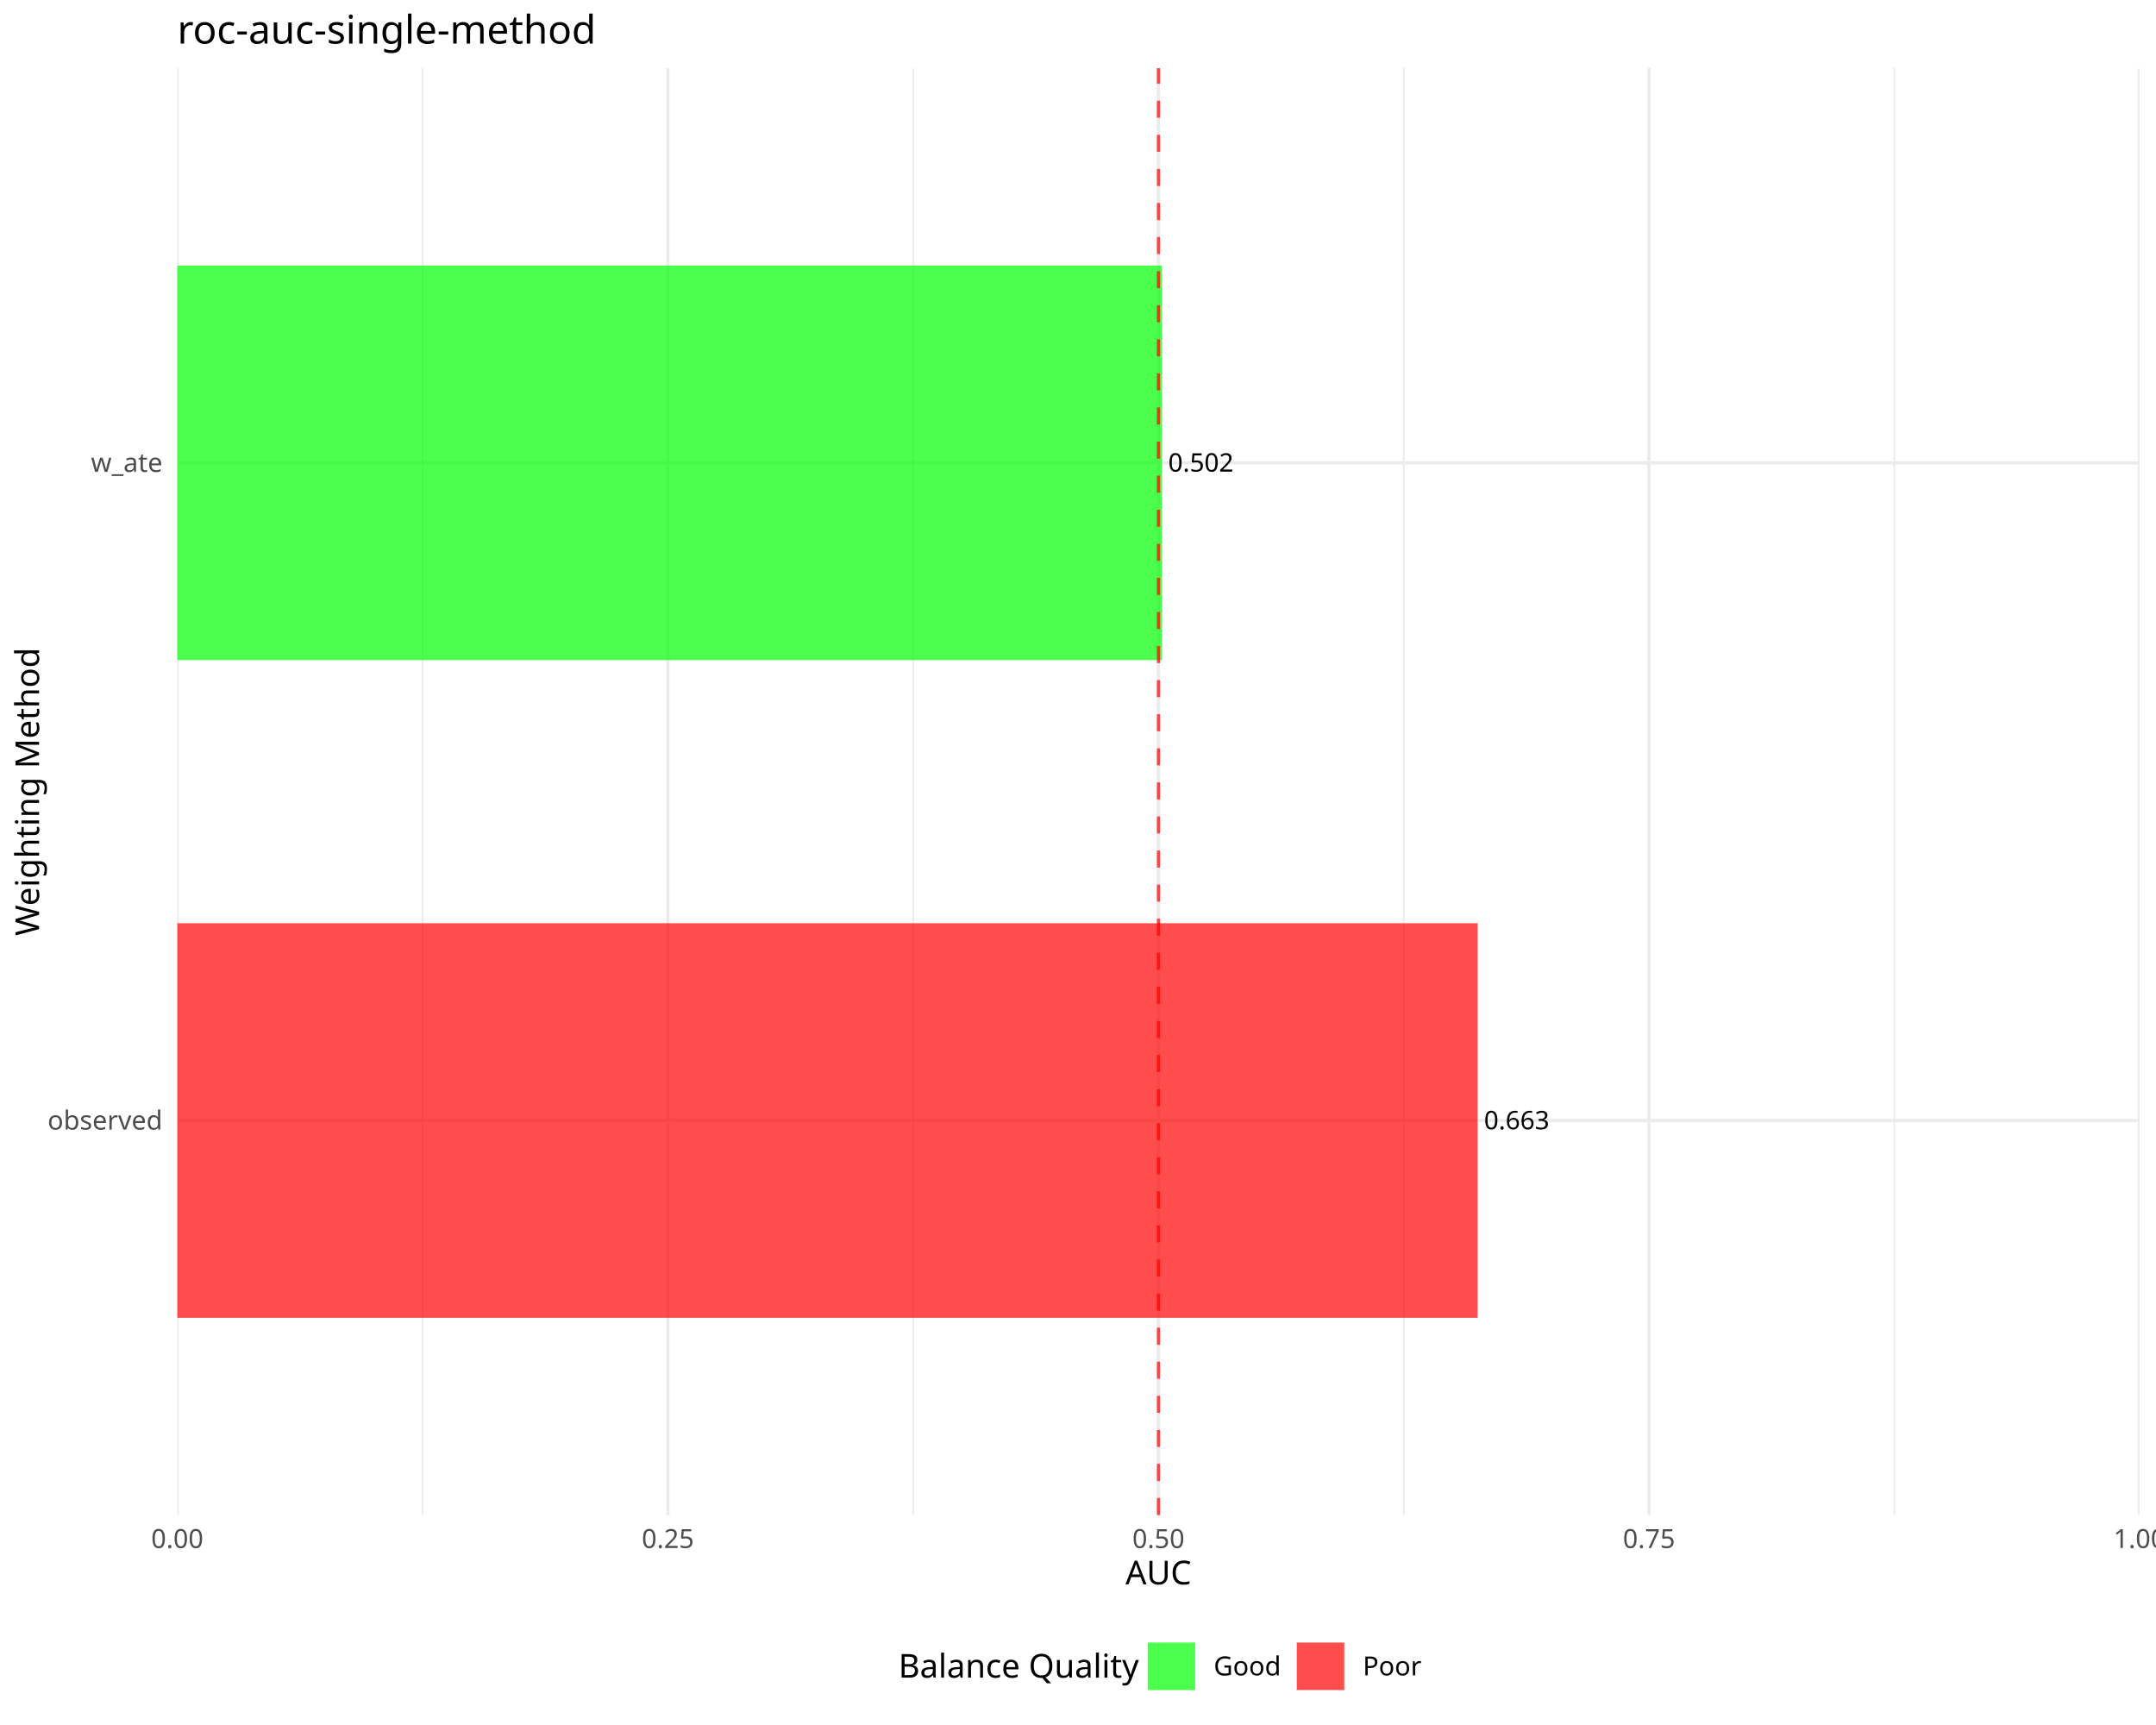
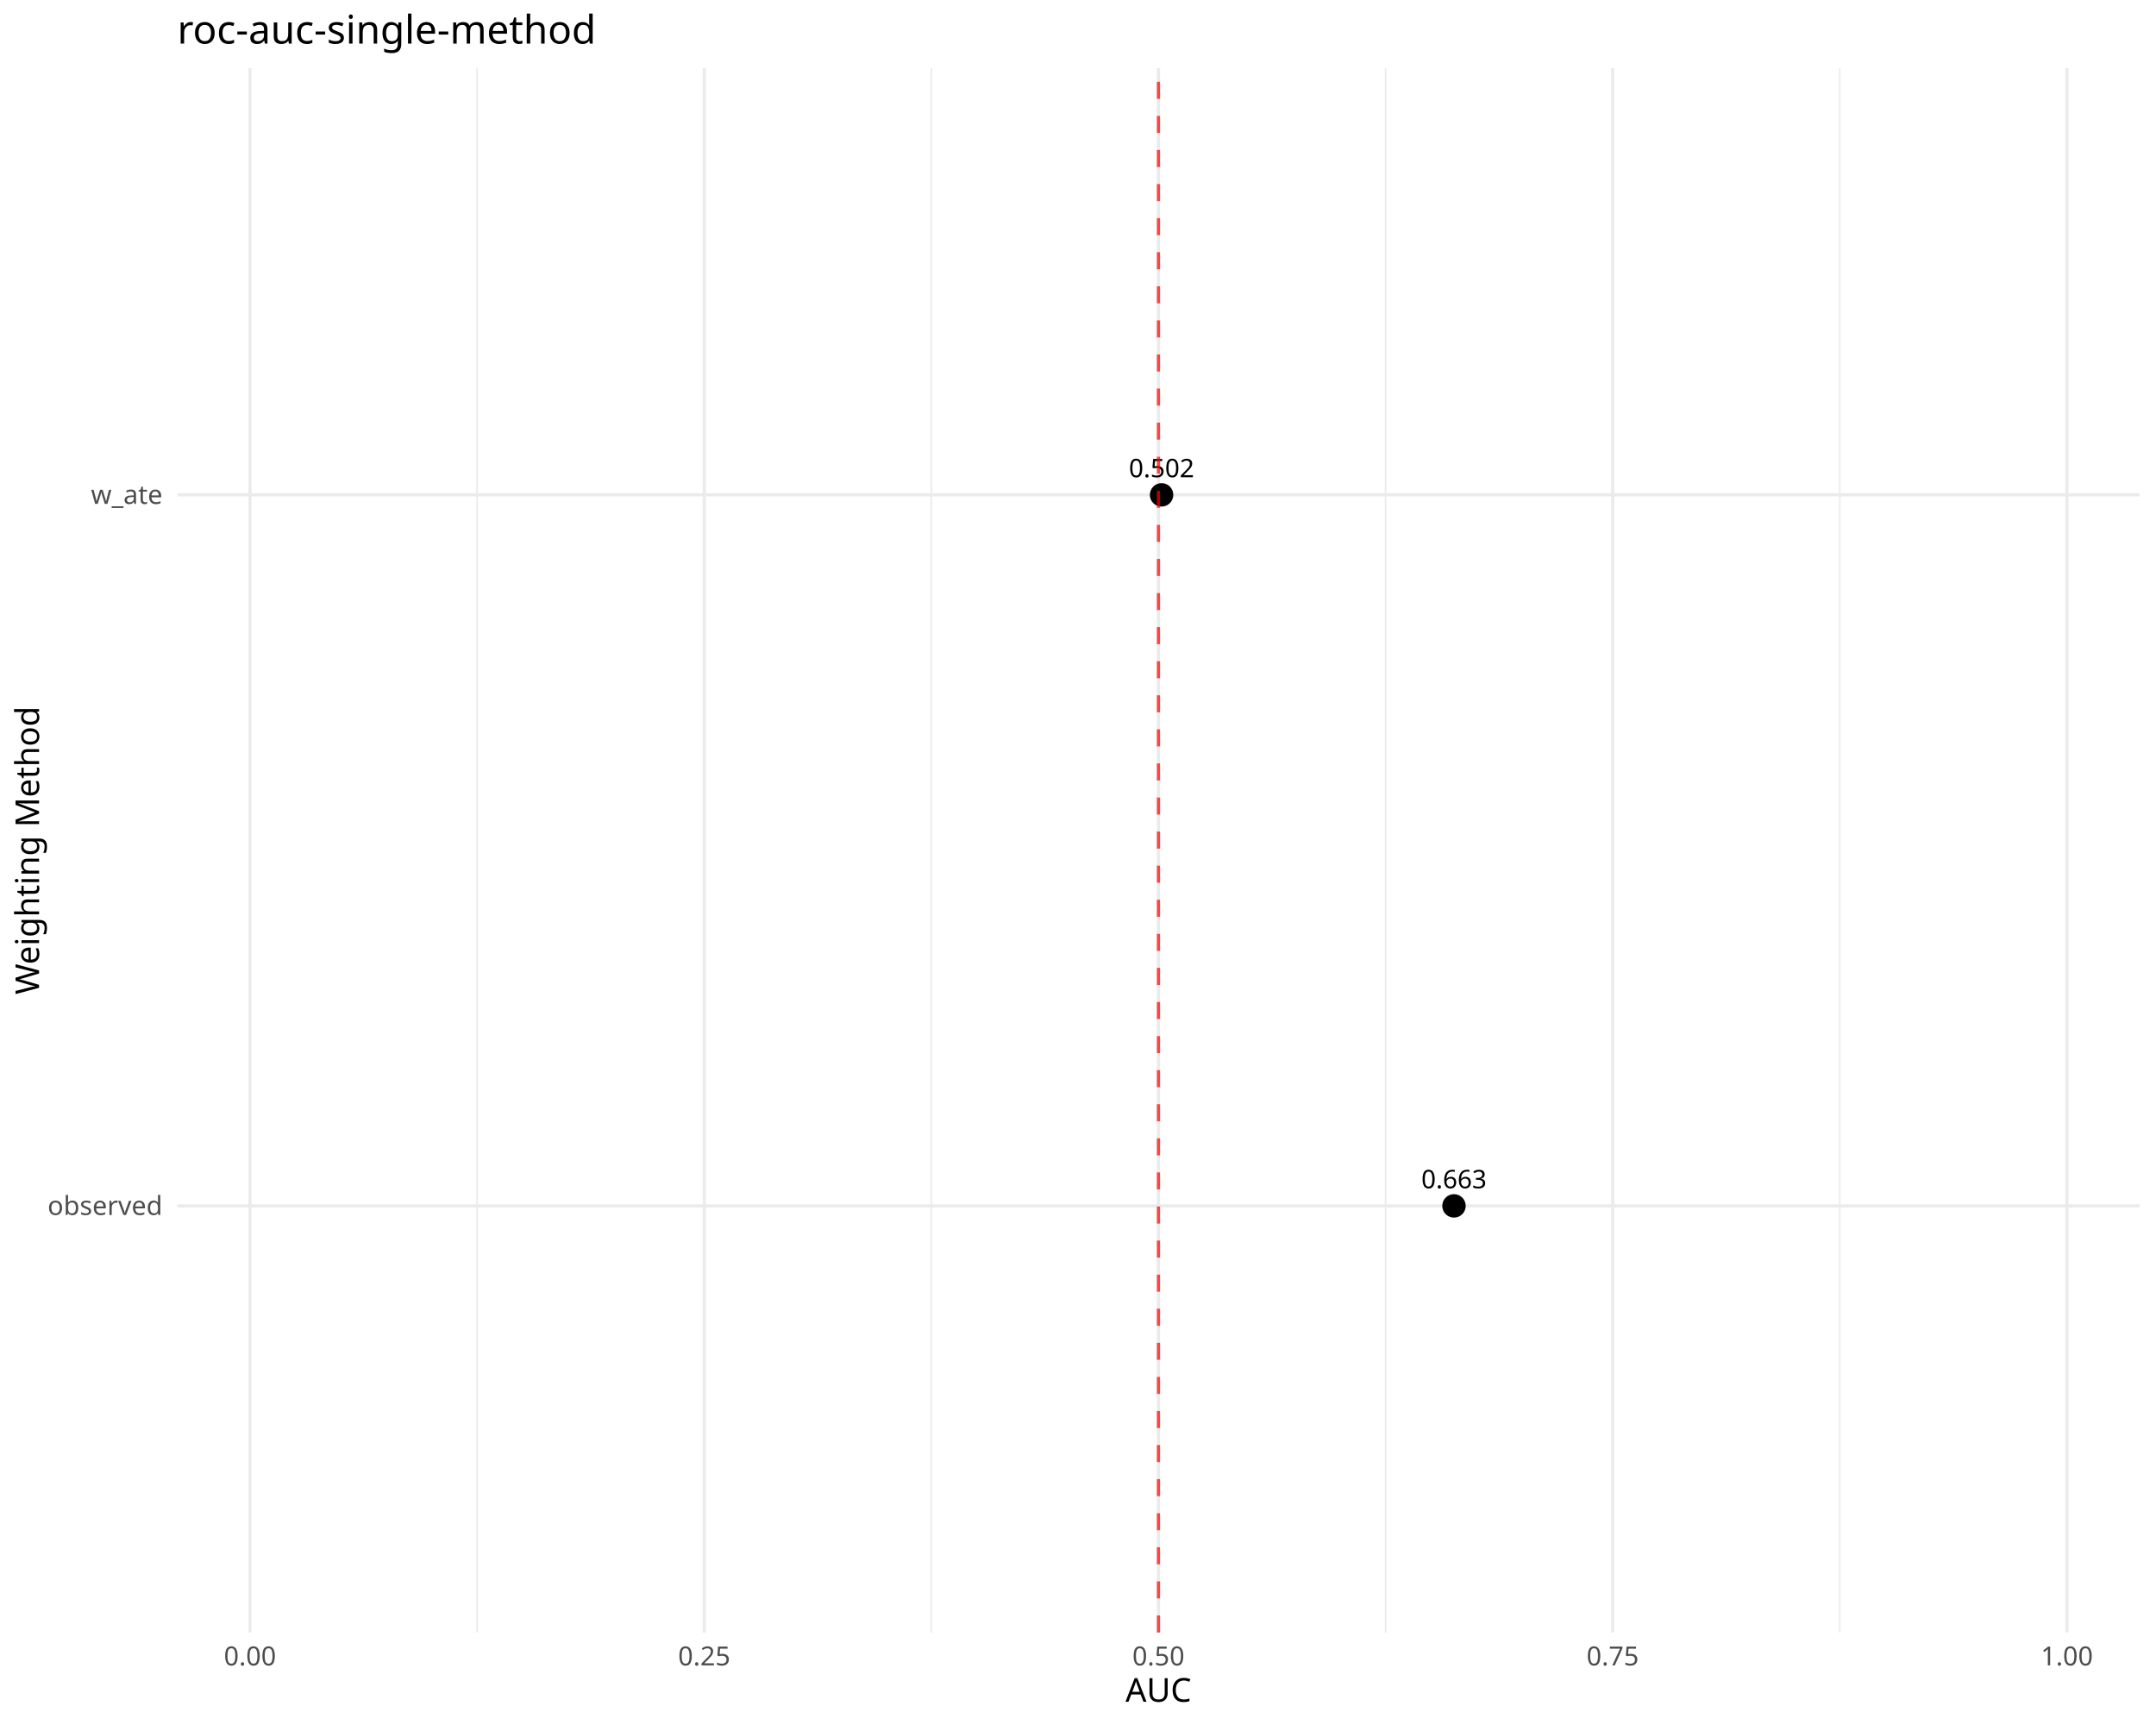
<svg xmlns="http://www.w3.org/2000/svg" class="svglite" data-engine-version="2.0" width="720.00pt" height="576.00pt" viewBox="0 0 720.00 576.00">
  <defs>
    <style type="text/css">
    .svglite line, .svglite polyline, .svglite polygon, .svglite path, .svglite rect, .svglite circle {
      fill: none;
      stroke: #000000;
      stroke-linecap: round;
      stroke-linejoin: round;
      stroke-miterlimit: 10.00;
    }
  </style>
  </defs>
  <rect width="100%" height="100%" style="stroke: none; fill: #FFFFFF;" />
  <defs>
    <clipPath id="cpMC4wMHw3MjAuMDB8MC4wMHw1NzYuMDA=">
      <rect x="0.00" y="0.00" width="720.00" height="576.00" />
    </clipPath>
  </defs>
  <g clip-path="url(#cpMC4wMHw3MjAuMDB8MC4wMHw1NzYuMDA=)">
</g>
  <defs>
-     <clipPath id="cpNTkuMjF8NzE0LjUyfDIyLjc4fDUwNS45MQ==">
-       <rect x="59.21" y="22.78" width="655.31" height="483.13" />
+     <clipPath id="cpNTkuMjF8NzE0LjUyfDIyLjc4fDU0NS4xMQ==">
+       <rect x="59.21" y="22.78" width="655.31" height="522.33" />
    </clipPath>
  </defs>
-   <g clip-path="url(#cpNTkuMjF8NzE0LjUyfDIyLjc4fDUwNS45MQ==)">
-     <polyline points="141.13,505.91 141.13,22.78 " style="stroke-width: 0.53; stroke: #EBEBEB; stroke-linecap: butt;" />
-     <polyline points="304.95,505.91 304.95,22.78 " style="stroke-width: 0.53; stroke: #EBEBEB; stroke-linecap: butt;" />
-     <polyline points="468.78,505.91 468.78,22.78 " style="stroke-width: 0.53; stroke: #EBEBEB; stroke-linecap: butt;" />
-     <polyline points="632.61,505.91 632.61,22.78 " style="stroke-width: 0.53; stroke: #EBEBEB; stroke-linecap: butt;" />
-     <polyline points="59.21,374.15 714.52,374.15 " style="stroke-width: 1.07; stroke: #EBEBEB; stroke-linecap: butt;" />
-     <polyline points="59.21,154.55 714.52,154.55 " style="stroke-width: 1.07; stroke: #EBEBEB; stroke-linecap: butt;" />
-     <polyline points="59.21,505.91 59.21,22.78 " style="stroke-width: 1.07; stroke: #EBEBEB; stroke-linecap: butt;" />
-     <polyline points="223.04,505.91 223.04,22.78 " style="stroke-width: 1.07; stroke: #EBEBEB; stroke-linecap: butt;" />
-     <polyline points="386.87,505.91 386.87,22.78 " style="stroke-width: 1.07; stroke: #EBEBEB; stroke-linecap: butt;" />
-     <polyline points="550.69,505.91 550.69,22.78 " style="stroke-width: 1.07; stroke: #EBEBEB; stroke-linecap: butt;" />
-     <polyline points="714.52,505.91 714.52,22.78 " style="stroke-width: 1.07; stroke: #EBEBEB; stroke-linecap: butt;" />
-     <rect x="59.21" y="308.27" width="434.24" height="131.76" style="stroke-width: 1.07; stroke: none; stroke-linecap: butt; stroke-linejoin: miter; fill: #FF0000; fill-opacity: 0.70;" />
-     <rect x="59.21" y="88.66" width="328.78" height="131.76" style="stroke-width: 1.07; stroke: none; stroke-linecap: butt; stroke-linejoin: miter; fill: #00FF00; fill-opacity: 0.70;" />
-     <text x="495.59" y="377.09" style="font-size: 8.54px; font-family: sans;" textLength="21.36px" lengthAdjust="spacingAndGlyphs">0.663</text>
-     <text x="390.13" y="157.48" style="font-size: 8.54px; font-family: sans;" textLength="21.36px" lengthAdjust="spacingAndGlyphs">0.502</text>
-     <line x1="386.87" y1="505.91" x2="386.87" y2="22.78" style="stroke-width: 1.07; stroke: #FF0000; stroke-opacity: 0.70; stroke-dasharray: 5.69,5.69; stroke-linecap: butt;" />
+   <g clip-path="url(#cpNTkuMjF8NzE0LjUyfDIyLjc4fDU0NS4xMQ==)">
+     <polyline points="159.33,545.11 159.33,22.78 " style="stroke-width: 0.53; stroke: #EBEBEB; stroke-linecap: butt;" />
+     <polyline points="311.02,545.11 311.02,22.78 " style="stroke-width: 0.53; stroke: #EBEBEB; stroke-linecap: butt;" />
+     <polyline points="462.71,545.11 462.71,22.78 " style="stroke-width: 0.53; stroke: #EBEBEB; stroke-linecap: butt;" />
+     <polyline points="614.40,545.11 614.40,22.78 " style="stroke-width: 0.53; stroke: #EBEBEB; stroke-linecap: butt;" />
+     <polyline points="59.21,402.66 714.52,402.66 " style="stroke-width: 1.07; stroke: #EBEBEB; stroke-linecap: butt;" />
+     <polyline points="59.21,165.24 714.52,165.24 " style="stroke-width: 1.07; stroke: #EBEBEB; stroke-linecap: butt;" />
+     <polyline points="83.49,545.11 83.49,22.78 " style="stroke-width: 1.07; stroke: #EBEBEB; stroke-linecap: butt;" />
+     <polyline points="235.18,545.11 235.18,22.78 " style="stroke-width: 1.07; stroke: #EBEBEB; stroke-linecap: butt;" />
+     <polyline points="386.87,545.11 386.87,22.78 " style="stroke-width: 1.07; stroke: #EBEBEB; stroke-linecap: butt;" />
+     <polyline points="538.56,545.11 538.56,22.78 " style="stroke-width: 1.07; stroke: #EBEBEB; stroke-linecap: butt;" />
+     <polyline points="690.25,545.11 690.25,22.78 " style="stroke-width: 1.07; stroke: #EBEBEB; stroke-linecap: butt;" />
+     <circle cx="485.56" cy="402.66" r="3.56" style="stroke-width: 0.71; fill: #000000;" />
+     <circle cx="387.91" cy="165.24" r="3.56" style="stroke-width: 0.71; fill: #000000;" />
+     <text x="485.56" y="396.78" text-anchor="middle" style="font-size: 8.54px; font-family: sans;" textLength="21.36px" lengthAdjust="spacingAndGlyphs">0.663</text>
+     <text x="387.91" y="159.36" text-anchor="middle" style="font-size: 8.54px; font-family: sans;" textLength="21.36px" lengthAdjust="spacingAndGlyphs">0.502</text>
+     <line x1="386.87" y1="545.11" x2="386.87" y2="22.78" style="stroke-width: 1.07; stroke: #FF0000; stroke-opacity: 0.70; stroke-dasharray: 5.69,5.69; stroke-linecap: butt;" />
  </g>
  <g clip-path="url(#cpMC4wMHw3MjAuMDB8MC4wMHw1NzYuMDA=)">
-     <text x="54.28" y="377.18" text-anchor="end" style="font-size: 8.80px; fill: #4D4D4D; font-family: sans;" textLength="36.21px" lengthAdjust="spacingAndGlyphs">observed</text>
-     <text x="54.28" y="157.57" text-anchor="end" style="font-size: 8.80px; fill: #4D4D4D; font-family: sans;" textLength="23.49px" lengthAdjust="spacingAndGlyphs">w_ate</text>
-     <text x="59.21" y="516.90" text-anchor="middle" style="font-size: 8.80px; fill: #4D4D4D; font-family: sans;" textLength="17.13px" lengthAdjust="spacingAndGlyphs">0.00</text>
-     <text x="223.04" y="516.90" text-anchor="middle" style="font-size: 8.80px; fill: #4D4D4D; font-family: sans;" textLength="17.13px" lengthAdjust="spacingAndGlyphs">0.25</text>
-     <text x="386.87" y="516.90" text-anchor="middle" style="font-size: 8.80px; fill: #4D4D4D; font-family: sans;" textLength="17.13px" lengthAdjust="spacingAndGlyphs">0.50</text>
-     <text x="550.69" y="516.90" text-anchor="middle" style="font-size: 8.80px; fill: #4D4D4D; font-family: sans;" textLength="17.13px" lengthAdjust="spacingAndGlyphs">0.75</text>
-     <text x="714.52" y="516.90" text-anchor="middle" style="font-size: 8.80px; fill: #4D4D4D; font-family: sans;" textLength="17.13px" lengthAdjust="spacingAndGlyphs">1.00</text>
-     <text x="386.87" y="529.04" text-anchor="middle" style="font-size: 11.00px; font-family: sans;" textLength="23.23px" lengthAdjust="spacingAndGlyphs">AUC</text>
-     <text transform="translate(13.05,264.35) rotate(-90)" text-anchor="middle" style="font-size: 11.00px; font-family: sans;" textLength="88.66px" lengthAdjust="spacingAndGlyphs">Weighting Method</text>
-     <text x="300.04" y="560.19" style="font-size: 11.00px; font-family: sans;" textLength="77.05px" lengthAdjust="spacingAndGlyphs">Balance Quality</text>
-     <rect x="383.28" y="548.47" width="15.86" height="15.86" style="stroke-width: 1.07; stroke: none; stroke-linecap: butt; stroke-linejoin: miter; fill: #00FF00; fill-opacity: 0.70;" />
-     <rect x="433.05" y="548.47" width="15.86" height="15.86" style="stroke-width: 1.07; stroke: none; stroke-linecap: butt; stroke-linejoin: miter; fill: #FF0000; fill-opacity: 0.70;" />
-     <text x="405.33" y="559.43" style="font-size: 8.80px; font-family: sans;" textLength="21.53px" lengthAdjust="spacingAndGlyphs">Good</text>
-     <text x="455.10" y="559.43" style="font-size: 8.80px; font-family: sans;" textLength="18.59px" lengthAdjust="spacingAndGlyphs">Poor</text>
+     <text x="54.28" y="405.69" text-anchor="end" style="font-size: 8.80px; fill: #4D4D4D; font-family: sans;" textLength="36.21px" lengthAdjust="spacingAndGlyphs">observed</text>
+     <text x="54.28" y="168.26" text-anchor="end" style="font-size: 8.80px; fill: #4D4D4D; font-family: sans;" textLength="23.49px" lengthAdjust="spacingAndGlyphs">w_ate</text>
+     <text x="83.49" y="556.10" text-anchor="middle" style="font-size: 8.80px; fill: #4D4D4D; font-family: sans;" textLength="17.13px" lengthAdjust="spacingAndGlyphs">0.00</text>
+     <text x="235.18" y="556.10" text-anchor="middle" style="font-size: 8.80px; fill: #4D4D4D; font-family: sans;" textLength="17.13px" lengthAdjust="spacingAndGlyphs">0.25</text>
+     <text x="386.87" y="556.10" text-anchor="middle" style="font-size: 8.80px; fill: #4D4D4D; font-family: sans;" textLength="17.13px" lengthAdjust="spacingAndGlyphs">0.50</text>
+     <text x="538.56" y="556.10" text-anchor="middle" style="font-size: 8.80px; fill: #4D4D4D; font-family: sans;" textLength="17.13px" lengthAdjust="spacingAndGlyphs">0.75</text>
+     <text x="690.25" y="556.10" text-anchor="middle" style="font-size: 8.80px; fill: #4D4D4D; font-family: sans;" textLength="17.13px" lengthAdjust="spacingAndGlyphs">1.00</text>
+     <text x="386.87" y="568.24" text-anchor="middle" style="font-size: 11.00px; font-family: sans;" textLength="23.23px" lengthAdjust="spacingAndGlyphs">AUC</text>
+     <text transform="translate(13.05,283.95) rotate(-90)" text-anchor="middle" style="font-size: 11.00px; font-family: sans;" textLength="88.66px" lengthAdjust="spacingAndGlyphs">Weighting Method</text>
    <text x="59.21" y="14.56" style="font-size: 13.20px; font-family: sans;" textLength="131.35px" lengthAdjust="spacingAndGlyphs">roc-auc-single-method</text>
  </g>
</svg>
